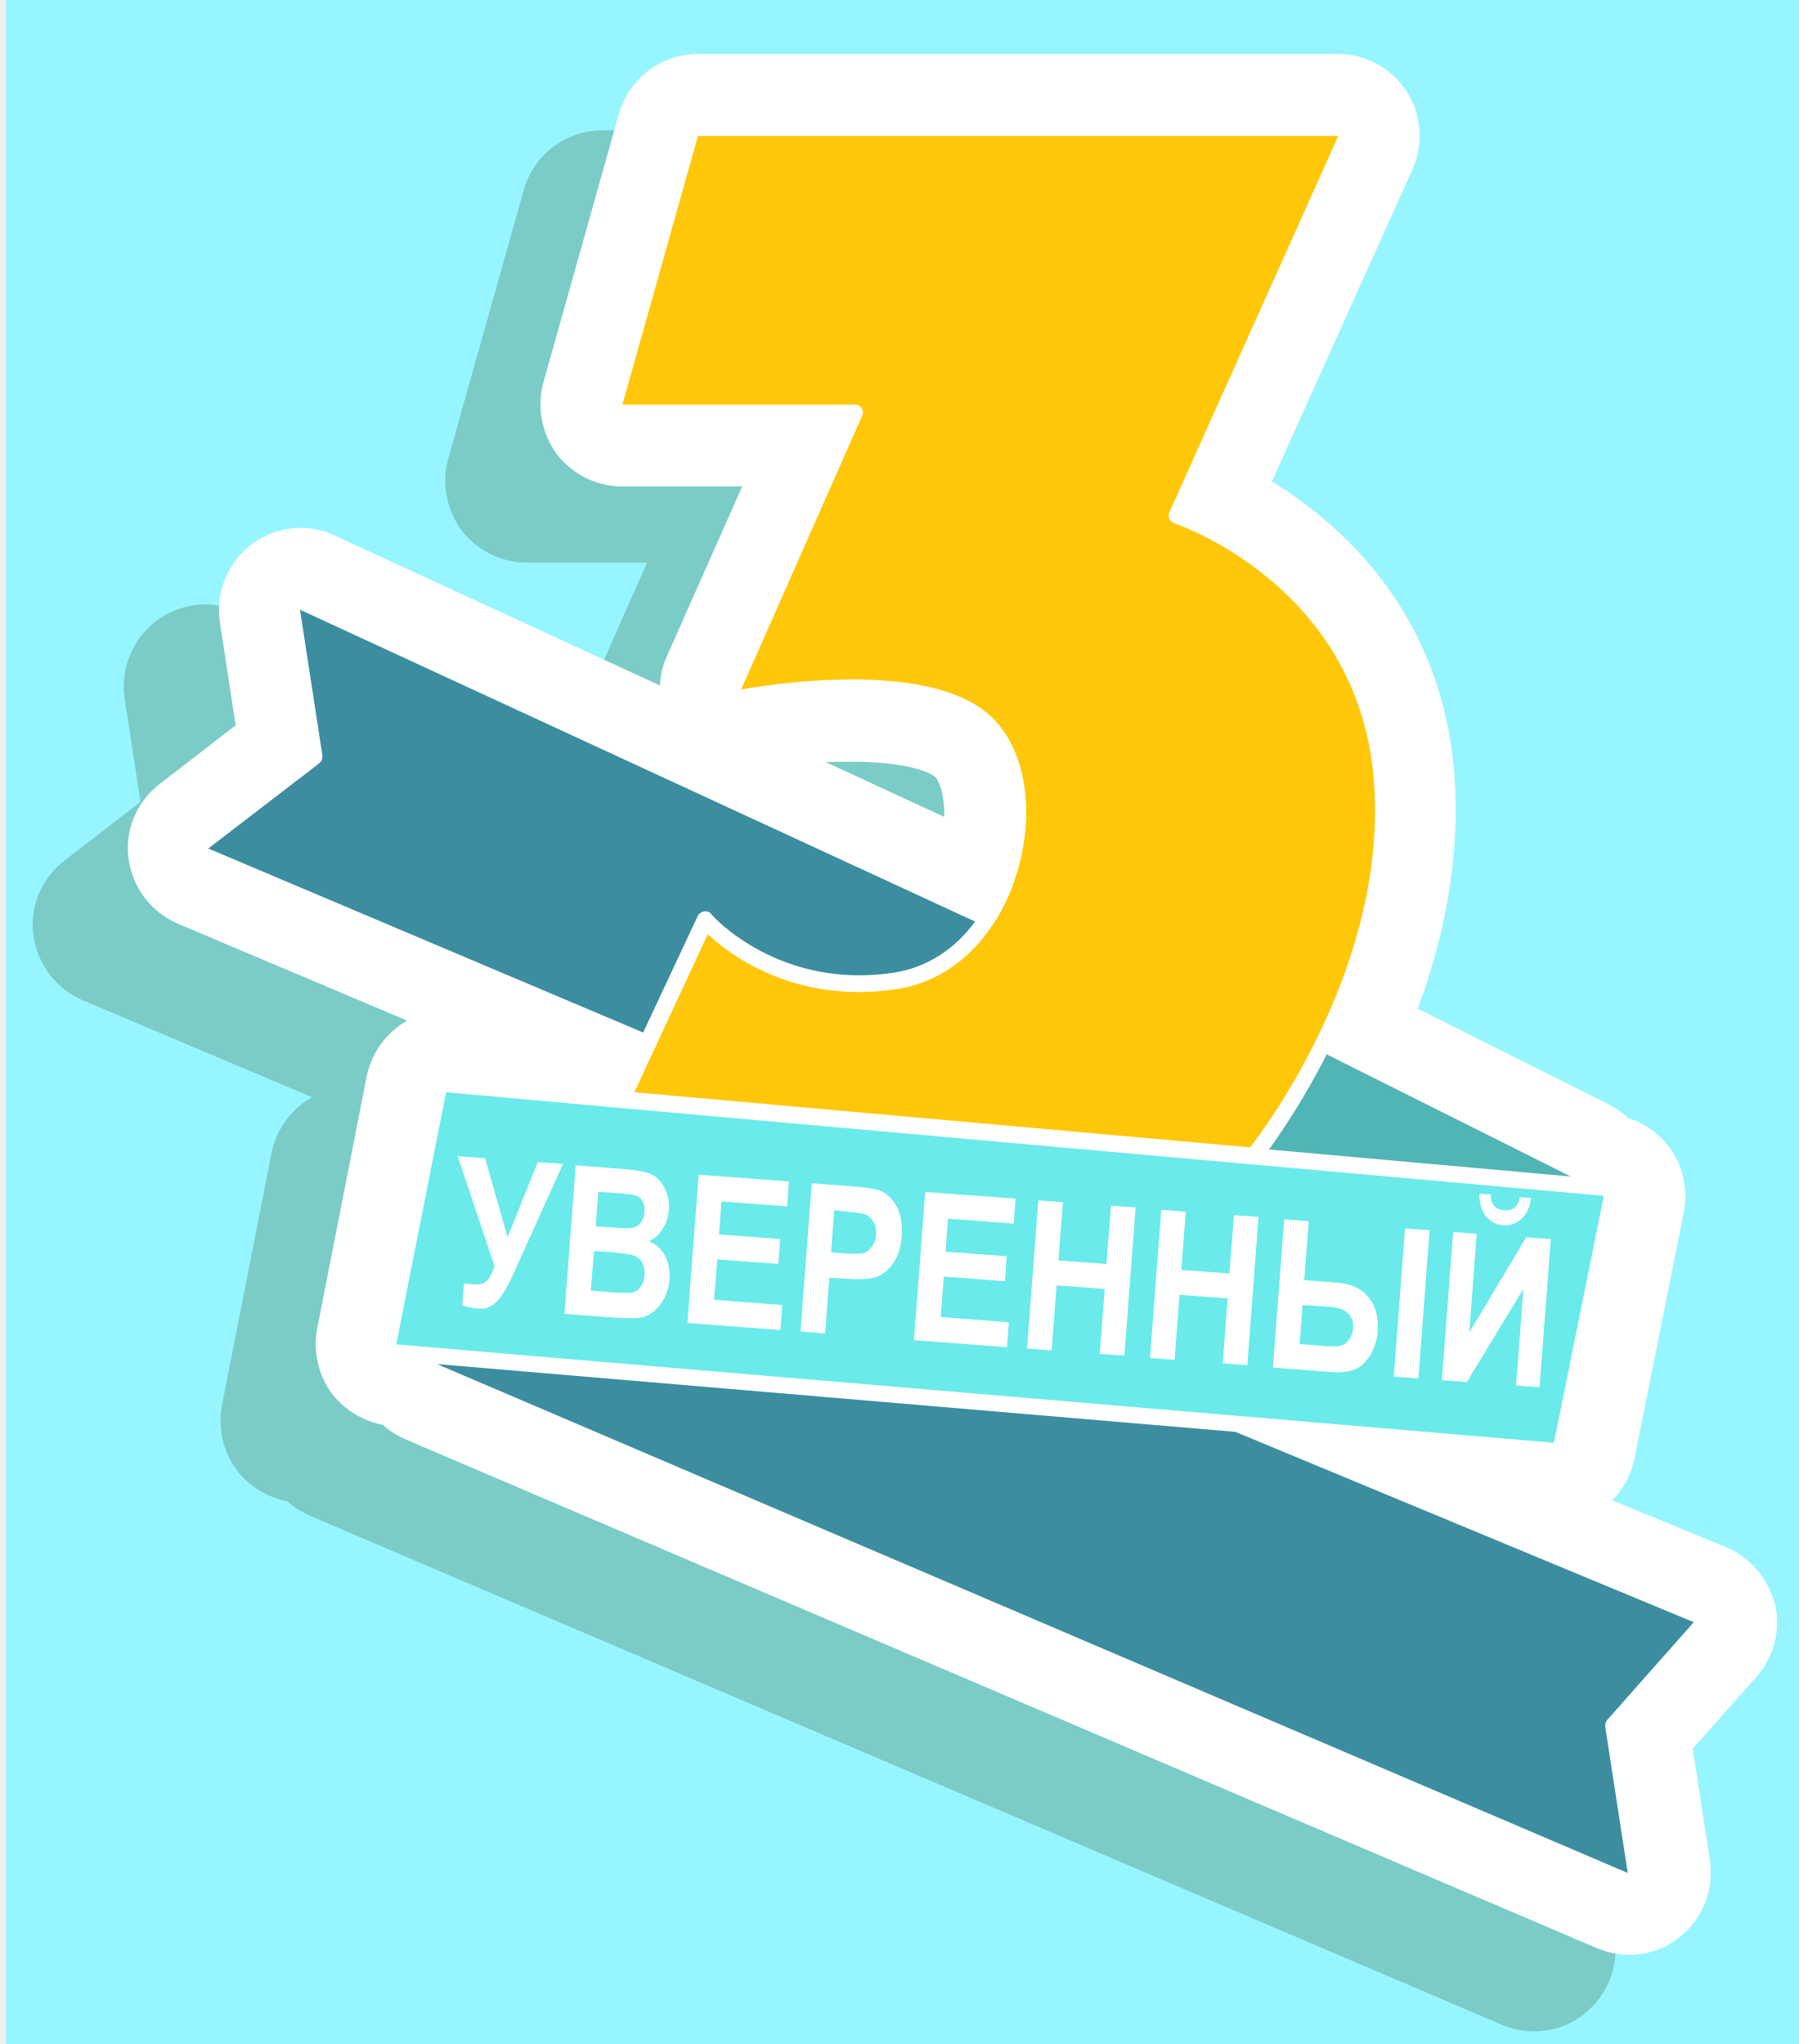
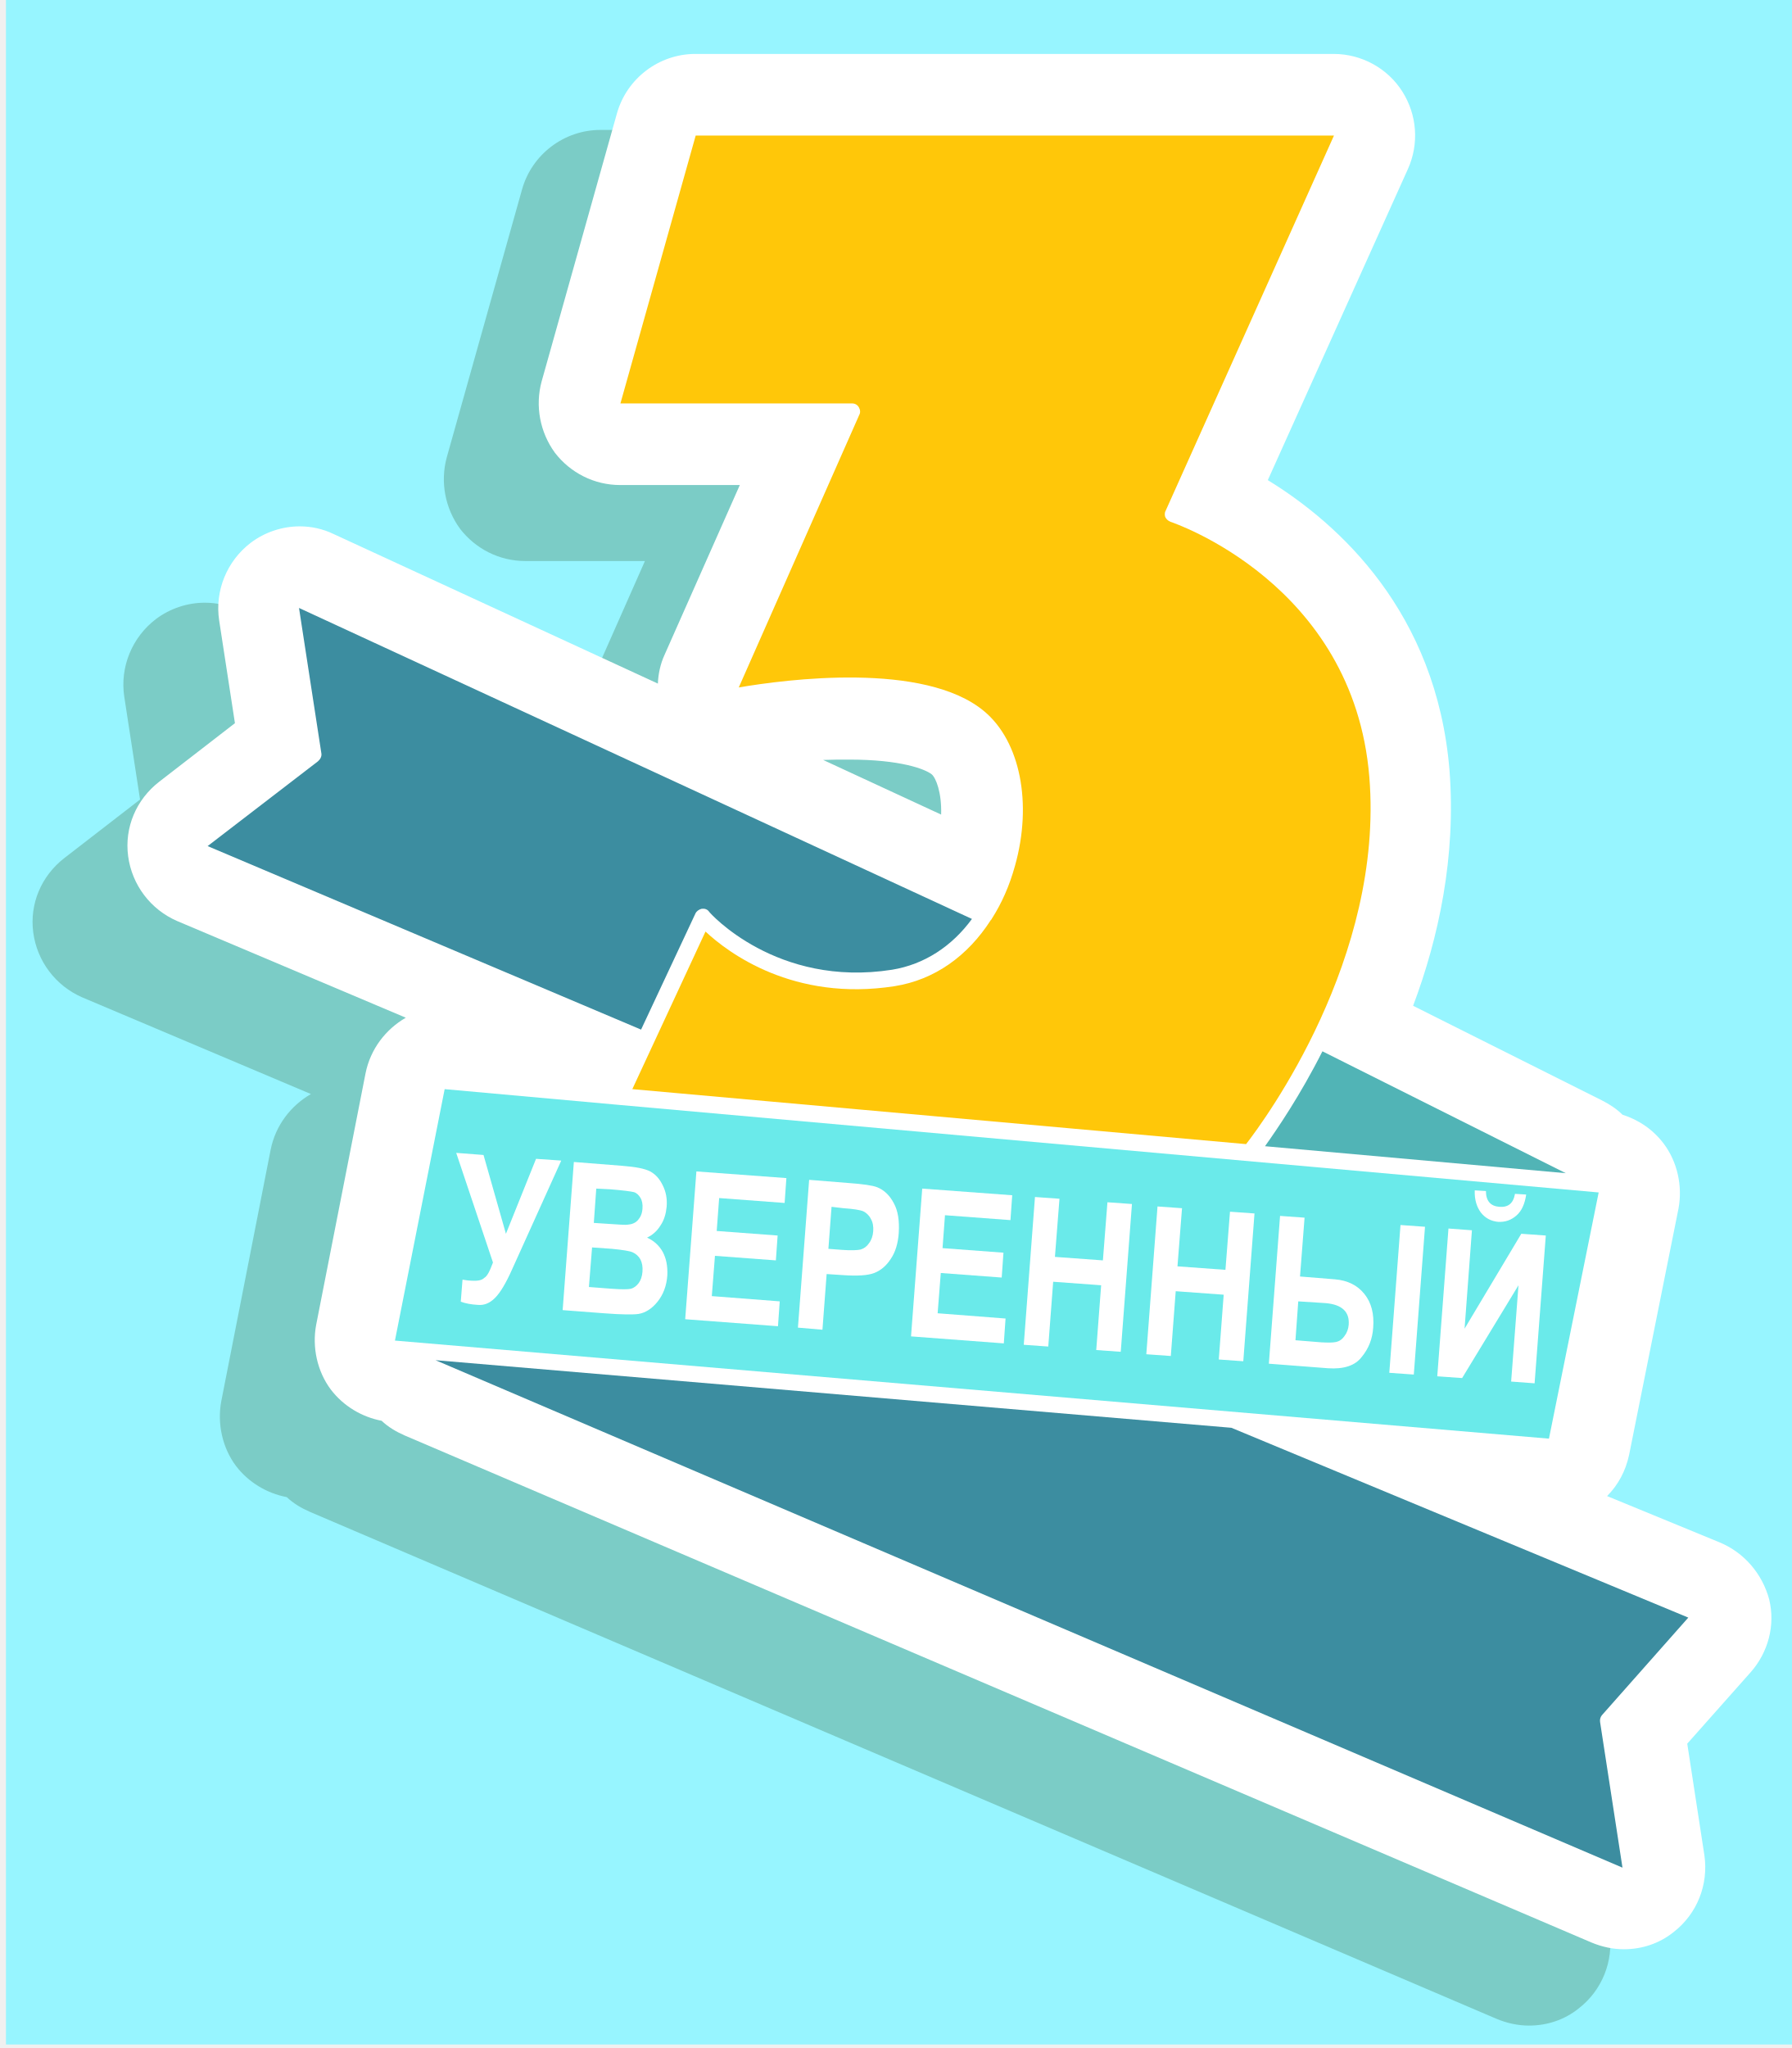
- <svg xmlns="http://www.w3.org/2000/svg" version="1.1" id="Capa_1" x="0px" y="0px" viewBox="0 0 512 582" style="enable-background:new 0 0 512 582;" xml:space="preserve">
+ <svg xmlns="http://www.w3.org/2000/svg" id="Capa_1" x="0px" y="0px" viewBox="0 0 511.6 584.8" width="511.6" height="584.8" style="enable-background:new 0 0 512 582;" xml:space="preserve">
  <style type="text/css">
	.st0{fill:#97F5FF;}
	.st1{fill:#7BCCC6;}
	.st2{fill:#FFFFFF;}
	.st3{fill:#FFC709;}
	.st4{fill:#3C8DA0;}
	.st5{fill:#51B4B6;}
	.st6{fill:#6AEAEA;}
</style>
  <g id="Background">
    <rect x="1.7" y="-1" class="st0" width="511.6" height="584.8" />
  </g>
  <g>
    <path class="st1" d="M464,462.2l-32.2-13.3c3.1-3.1,5.3-7.1,6.3-11.8l14.1-70.3c1.2-6.4-0.3-13.3-4.2-18.5c-3-4-7.1-6.8-11.8-8.3   c-1.6-1.6-3.7-3-5.9-4.1l-53.9-27c7.3-19.4,12.3-42.6,10.4-67.2c-3.7-45.3-31.7-70.5-51.9-82.9l40-88.8c3.3-7.3,2.6-15.6-1.6-22.2   s-11.6-10.7-19.6-10.7H171.5c-10.4,0-19.6,7-22.4,17l-21.5,76.5c-1.9,7-0.5,14.5,3.8,20.4c4.4,5.7,11.2,9.2,18.6,9.2h34.2   l-21.5,48.6c-1.2,2.6-1.8,5.5-1.9,8.2l-92.6-42.7c-3.1-1.5-6.4-2.2-9.7-2.2c-4.9,0-9.9,1.6-14,4.7c-6.8,5.2-10.3,13.7-9,22.2   l4.5,29.3l-21.6,16.7c-6.6,5.1-10,13.1-8.9,21.3c1.1,8.2,6.4,15.2,14,18.5l65.3,27.6c-5.7,3.3-10.1,8.9-11.5,15.9l-14.1,71.8   c-1.2,6.4,0.3,13.3,4.2,18.5c3.6,4.7,8.8,7.8,14.5,8.9c1.9,1.8,4.1,3.1,6.6,4.2l339,144.8c2.9,1.2,6,1.9,9.2,1.9   c5.1,0,10.1-1.6,14.2-4.9c6.7-5.2,10-13.5,8.8-21.9l-4.9-31.9l18.2-20.5c4.9-5.6,7-13.3,5.2-20.7C476.1,471.1,471,465.1,464,462.2z   " />
    <path class="st2" d="M491.1,440.4L459,427.2c3.1-3.1,5.3-7.1,6.3-11.8l14.1-70.3c1.2-6.4-0.3-13.3-4.2-18.5c-3-4-7.1-6.8-11.8-8.3   c-1.6-1.6-3.7-3-5.9-4.1l-53.9-27c7.3-19.4,12.3-42.6,10.4-67.2c-3.7-45.3-31.7-70.5-51.9-82.9l40-88.8c3.3-7.3,2.6-15.6-1.6-22.2   s-11.6-10.7-19.6-10.7H198.6c-10.4,0-19.6,7-22.4,17l-21.5,76.5c-1.9,7-0.5,14.5,3.8,20.4c4.4,5.7,11.2,9.2,18.6,9.2h34.2   L189.8,187c-1.2,2.6-1.8,5.5-1.9,8.2l-92.6-42.7c-3.1-1.5-6.4-2.2-9.7-2.2c-4.9,0-9.9,1.6-14,4.7c-6.8,5.2-10.3,13.7-9,22.2   l4.5,29.3l-21.6,16.7c-6.6,5.1-10,13.1-8.9,21.3c1.1,8.2,6.4,15.2,14,18.5l65.3,27.6c-5.7,3.3-10.1,8.9-11.5,15.9l-14.1,71.8   c-1.2,6.4,0.3,13.3,4.2,18.5c3.6,4.7,8.8,7.8,14.5,8.9c1.9,1.8,4.1,3.1,6.6,4.2l339,144.8c2.9,1.2,6,1.9,9.2,1.9   c5.1,0,10.1-1.6,14.2-4.9c6.7-5.2,10-13.5,8.8-21.9l-4.9-31.9l18.2-20.5c4.9-5.6,7-13.3,5.2-20.7   C503.3,449.3,498.1,443.3,491.1,440.4z M242.6,216.9c14.6,0,21.6,2.7,23.5,4.2c1.2,1,2.9,5.2,2.7,11.5L235.1,217   C237.6,216.9,240,216.9,242.6,216.9z" />
    <path class="st3" d="M283.3,262.3L283.3,262.3c-0.1,0.1-0.1,0.3-0.3,0.4c-6.6,10.3-16.1,17.1-27.5,18.9c-28.9,4.5-47.6-9.6-54-15.6   l-20.9,45l175.3,15.7c5.5-7.1,39.4-53.2,35.2-104.8c-4.5-55.4-56.2-72.7-56.8-72.9c-0.7-0.3-1.1-0.7-1.4-1.2   c-0.3-0.5-0.3-1.4,0-1.9L381,38.7H198.7l-21.5,76.5h66.2c0.8,0,1.5,0.4,1.9,1.1c0.4,0.7,0.5,1.5,0.1,2.2L211,196.3   c13.4-2.3,53-7.5,70.1,6.8c10.3,8.6,13.8,26.3,8.8,44.1C288.3,253,286.1,257.9,283.3,262.3z" />
    <path class="st4" d="M198.6,260.9c0.3-0.7,1-1.2,1.8-1.4c0.8-0.1,1.6,0.1,2.1,0.8c0.1,0.3,19.3,21.8,52.3,16.6   c9.2-1.5,17.1-6.7,22.8-14.5L85.4,173.6l6.4,41.6c0.1,0.8-0.3,1.6-1,2.2l-31.5,24.2L183.1,294L198.6,260.9z" />
    <path class="st5" d="M377.7,300.2c-6.4,12.7-13,22.3-16.4,27.1l85.9,7.7L377.7,300.2z" />
    <path class="st4" d="M482.2,461.9l-130.5-54.2l-227.3-19.3l339,144.9l-6.4-41.6c-0.1-0.7,0.1-1.4,0.5-1.9L482.2,461.9z" />
    <path class="st6" d="M456.6,340.5l-279.8-25l0,0L127,311l-14.2,71.8l329.6,28L456.6,340.5z" />
    <g>
      <path class="st2" d="M140.8,360.5l-10.5-31.3l7.8,0.6l6.4,22.5l8.6-21.4l7.2,0.5l-14.1,31.2c-1.7,3.8-3.3,6.5-4.8,8    c-1.5,1.5-3.1,2.2-5,2c-1.8-0.1-3.4-0.4-4.8-0.9l0.5-6.3c1.1,0.2,2,0.3,2.6,0.3c1.7,0.1,2.9-0.1,3.6-0.8    C139.2,364.4,139.9,362.9,140.8,360.5z" />
      <path class="st2" d="M163.9,331.8l13.9,1.1c3.8,0.3,6.4,0.8,7.9,1.6c1.5,0.8,2.7,2.1,3.6,4c0.9,1.8,1.3,3.8,1.1,6.1    c-0.2,2-0.7,3.8-1.8,5.4c-1,1.6-2.3,2.7-3.8,3.4c2,0.9,3.5,2.3,4.5,4.1c1,1.9,1.4,4,1.3,6.6c-0.2,3.1-1.2,5.6-2.8,7.6    c-1.6,2-3.5,3.2-5.5,3.5c-1.4,0.2-4.7,0.2-9.8-0.2l-11.8-0.9L163.9,331.8z M169.1,356.2l-0.9,11.3l6.5,0.5c2.8,0.2,4.7,0.2,5.5,0    c0.8-0.2,1.6-0.8,2.2-1.6c0.6-0.8,1-1.9,1.1-3.3c0.1-1.4-0.1-2.5-0.6-3.5c-0.5-0.9-1.3-1.6-2.2-2c-0.9-0.4-2.9-0.7-5.9-1    L169.1,356.2z M170.3,339.4l-0.7,9.8l4.6,0.3c2.8,0.2,4.5,0.3,5.1,0.2c1.2-0.1,2.2-0.5,2.9-1.3c0.7-0.8,1.2-1.8,1.3-3.3    c0.1-1.2-0.1-2.3-0.6-3.1c-0.5-0.8-1.1-1.4-1.9-1.6c-0.8-0.2-3-0.5-6.7-0.8L170.3,339.4z" />
      <path class="st2" d="M195.7,376.7l3.2-42.2l25.7,1.9l-0.5,7.1l-18.7-1.4l-0.7,9.4l17.4,1.3l-0.5,7.1l-17.4-1.3l-0.9,11.5l19.4,1.5    l-0.5,7.1L195.7,376.7z" />
      <path class="st2" d="M227.9,379.1l3.2-42.2l11.2,0.9c4.2,0.3,6.9,0.7,8.2,1.2c2,0.8,3.6,2.3,4.8,4.6c1.2,2.2,1.6,5,1.4,8.4    c-0.2,3.1-1,5.6-2.3,7.5c-1.3,2-2.9,3.3-4.7,4c-1.8,0.7-4.8,0.9-9,0.6l-4.6-0.3l-1.2,15.9L227.9,379.1z M237.5,344.6l-0.9,12    l3.9,0.3c2.6,0.2,4.4,0.1,5.3-0.1c1-0.3,1.8-0.9,2.4-1.8c0.7-0.9,1.1-2.1,1.2-3.4c0.1-1.4-0.1-2.6-0.7-3.6c-0.5-1-1.3-1.7-2.1-2.1    c-0.9-0.4-2.8-0.7-5.7-0.9L237.5,344.6z" />
      <path class="st2" d="M260.2,381.6l3.2-42.2l25.7,1.9l-0.5,7.1l-18.7-1.4l-0.7,9.4l17.4,1.3l-0.5,7.1l-17.4-1.3l-0.9,11.5l19.4,1.5    l-0.5,7.1L260.2,381.6z" />
      <path class="st2" d="M292.4,384l3.2-42.2l7,0.5l-1.3,16.6l13.7,1l1.3-16.6l7,0.5l-3.2,42.2l-7-0.5l1.4-18.5l-13.7-1l-1.4,18.5    L292.4,384z" />
      <path class="st2" d="M327.4,386.7l3.2-42.2l7,0.5l-1.3,16.6l13.7,1l1.3-16.6l7,0.5l-3.2,42.2l-7-0.5l1.4-18.5l-13.7-1l-1.4,18.5    L327.4,386.7z" />
      <path class="st2" d="M362.4,389.4l3.2-42.2l7,0.5l-1.3,16.8l9.9,0.8c3.7,0.3,6.5,1.7,8.5,4.2c2,2.5,2.8,5.7,2.5,9.6    c-0.2,3.2-1.3,6-3.3,8.4c-1.9,2.5-5.2,3.5-9.6,3.2L362.4,389.4z M370.8,371.6l-0.8,11.1l7.4,0.6c1.9,0.1,3.3,0.1,4.2-0.1    c0.9-0.2,1.7-0.7,2.4-1.7c0.7-0.9,1.1-2,1.2-3.2c0.3-3.7-1.9-5.8-6.6-6.2L370.8,371.6z M396.8,392l3.2-42.2l7,0.5l-3.2,42.2    L396.8,392z" />
      <path class="st2" d="M410.5,393l3.2-42.2l6.7,0.5l-2.1,28.1l16.2-27.1l7,0.5l-3.2,42.2l-6.7-0.5l2.1-27.5l-16.1,26.5L410.5,393z     M432.7,340.9l3.2,0.2c-0.4,2.7-1.3,4.7-2.8,6c-1.5,1.3-3.2,1.9-5.2,1.8c-2-0.2-3.6-1-4.9-2.6c-1.2-1.6-1.9-3.7-1.8-6.4l3.2,0.2    c0,2.8,1.3,4.3,3.8,4.5S432.2,343.7,432.7,340.9z" />
    </g>
  </g>
</svg>
